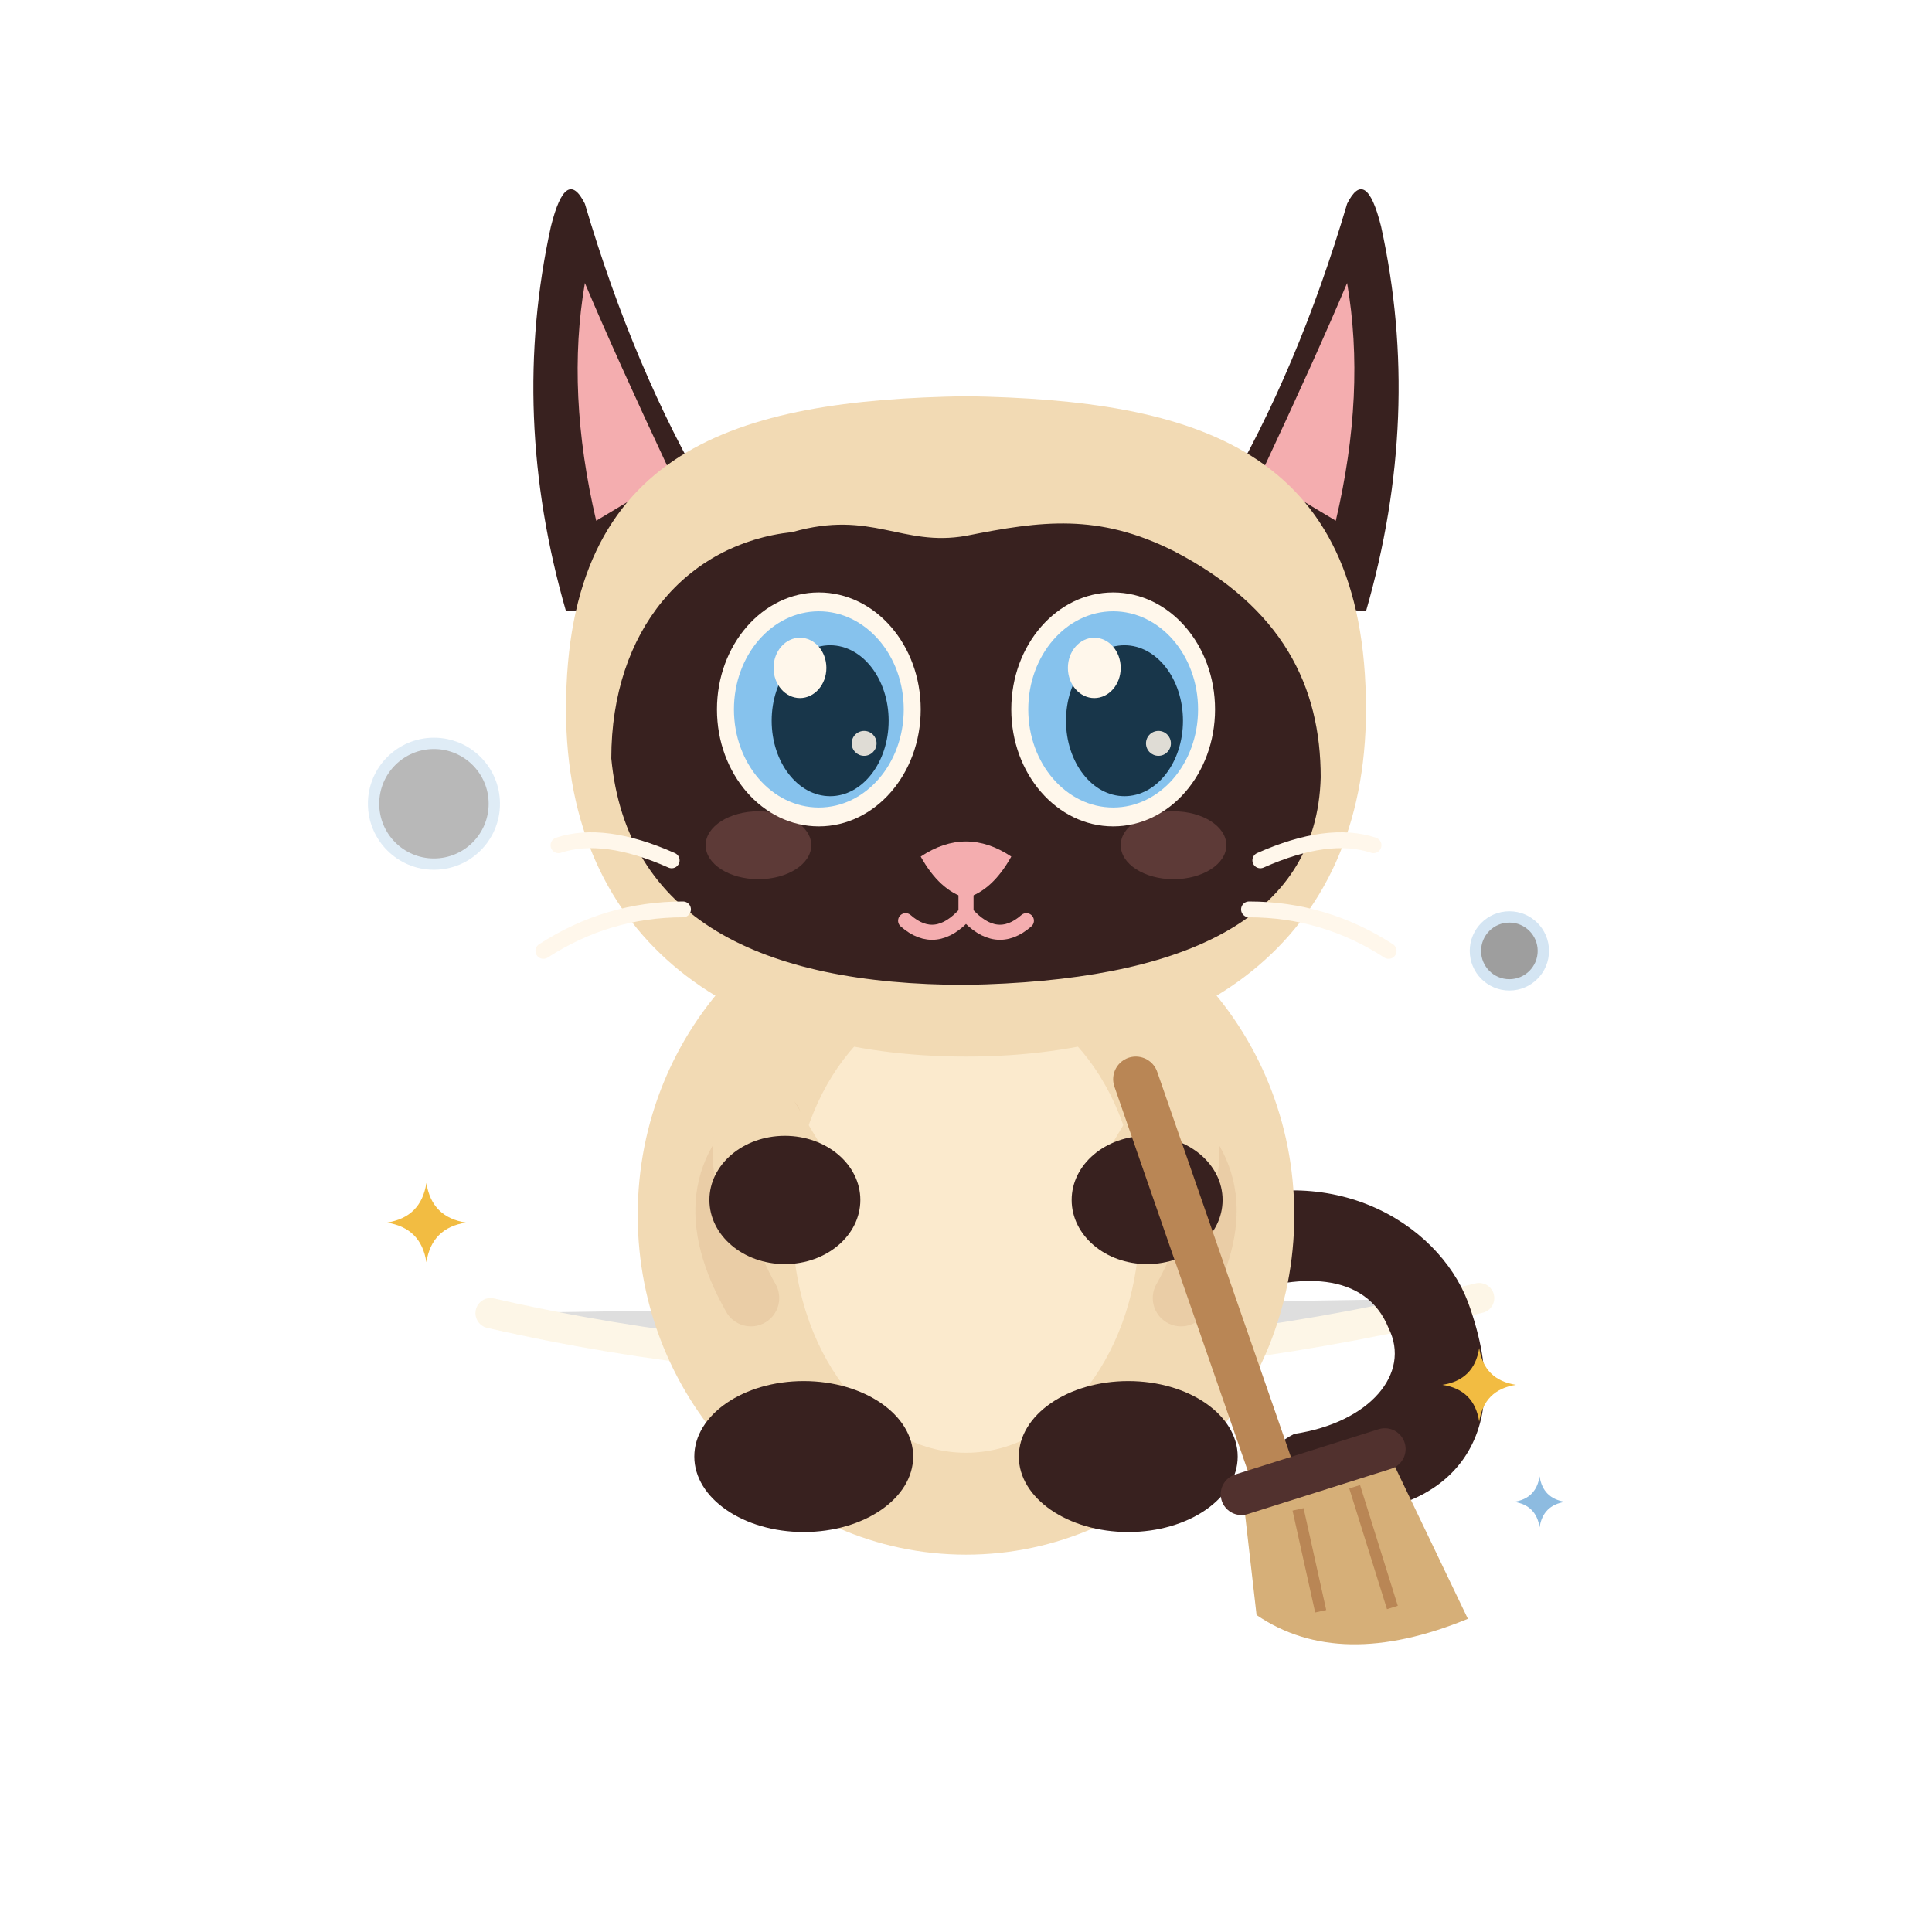
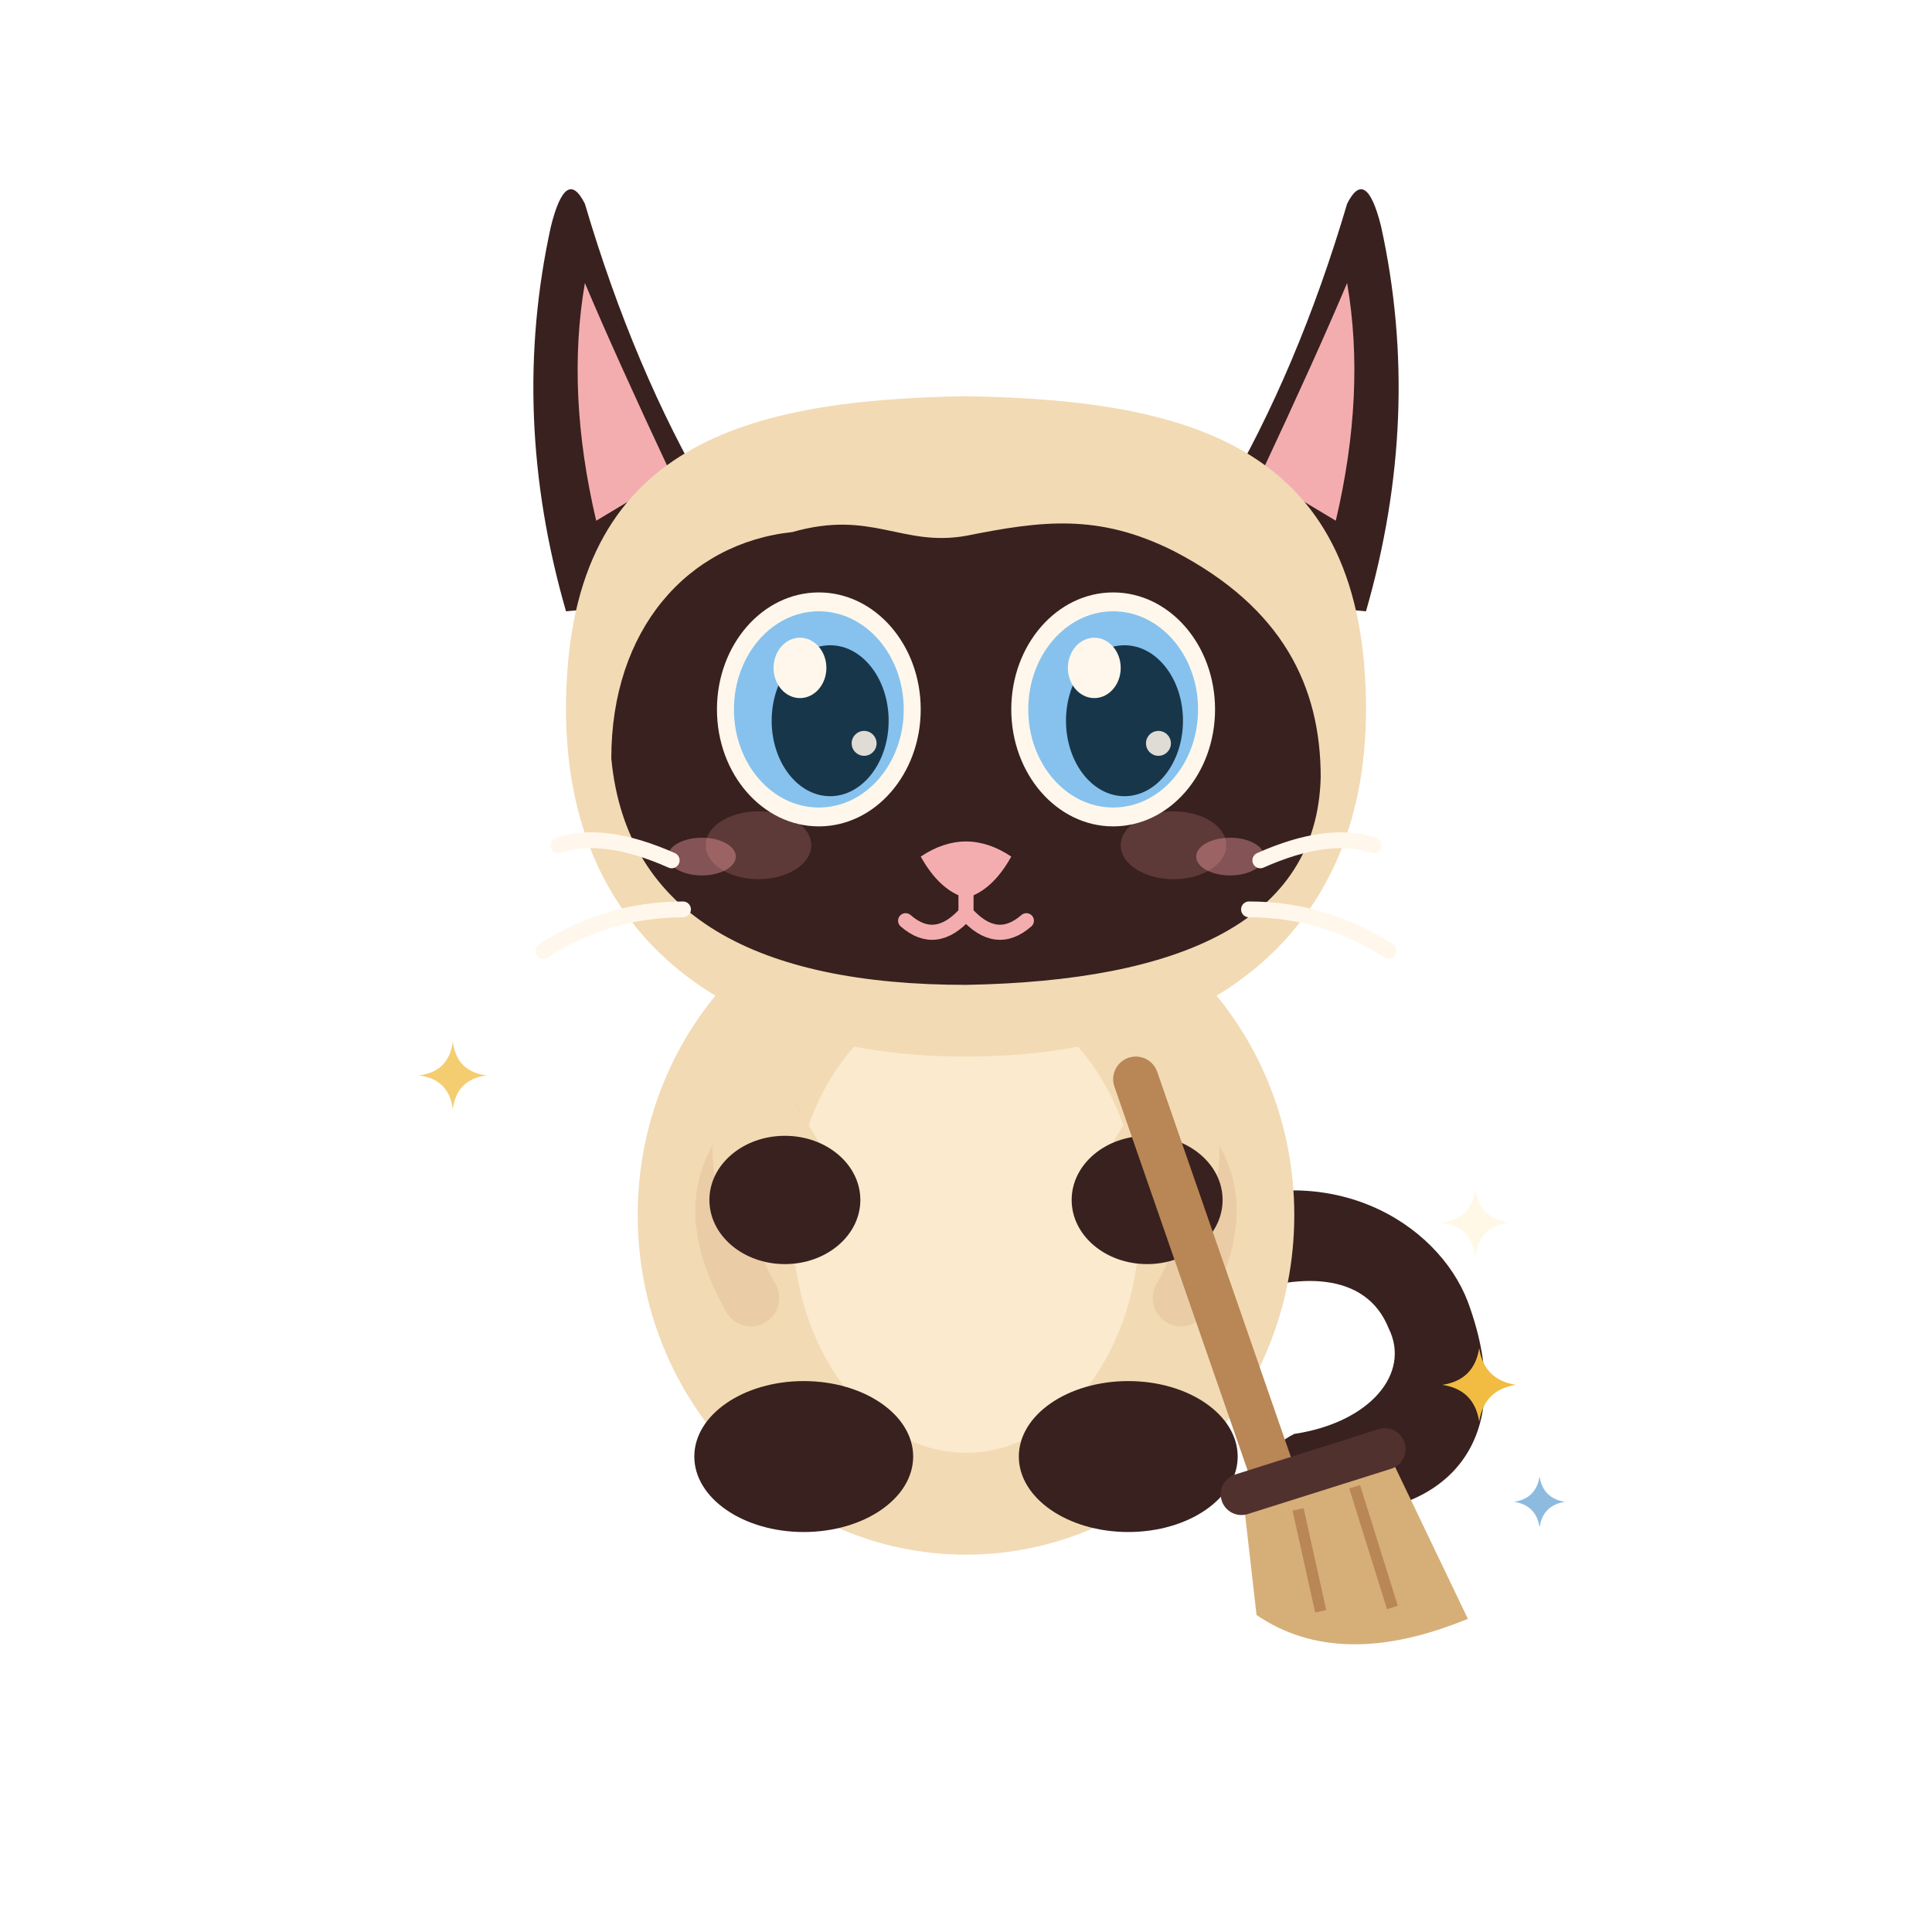
- <svg xmlns="http://www.w3.org/2000/svg" viewBox="0 0 512 512" width="512" height="512" role="img" aria-label="Ménage">
-   <g id="abstract-decor">
-     <path d="M130 348 Q257 377 392 344" stroke="#F2BC42" stroke-width="8" stroke-linecap="round" opacity=".13" />
-     <circle cx="115" cy="213" r="16" stroke="#8DBBE0" stroke-width="3" opacity=".28" />
-     <circle cx="400" cy="252" r="9" stroke="#8DBBE0" stroke-width="3" opacity=".38" />
-     <g id="decor-sparkle-1">
-       <path d="M113 313.5 Q114.4 322.6 123.5 324 Q114.4 325.4 113 334.5 Q111.6 325.4 102.5 324 Q111.6 322.6 113 313.5Z" fill="#F2BC42" />
+ <svg xmlns="http://www.w3.org/2000/svg" viewBox="0 0 512 512" width="512" height="512" role="img" aria-label="Ménage" data-scene="menage" data-theme-agnostic="true" data-background="transparent">
+   <g id="micro-accents" opacity="0.75">
+     <g id="spark-a">
+       <path d="M120 276 Q121 284 129 285 Q121 286 120 294 Q119 286 111 285 Q119 284 120 276Z" fill="#F2BC42" />
+     </g>
+     <g id="spark-b">
+       <path d="M391 315 Q392 323 400 324 Q392 325 391 333 Q390 325 382 324 Q390 323 391 315Z" fill="#FFF5DD" />
    </g>
  </g>
  <g id="cat-rig">
    <g id="tail" class="tail">
      <path d="M317 321 C352 306 381 324 389 345 C403 383 382 401 355 401 C335 401 329 387 343 380 C363 377 374 364 368 352 C362 337 344 337 326 344Z" fill="#38211F" />
    </g>
    <g id="body-rig" class="body-rig">
      <ellipse cx="256" cy="322" rx="87" ry="90" fill="#F2DAB4" />
      <ellipse cx="256" cy="324" rx="46" ry="61" fill="#FFF0D7" opacity=".72" />
      <path d="M205 297 Q182 314 199 344" stroke="#E4C49C" stroke-width="15" stroke-linecap="round" fill="none" opacity=".6" />
      <path d="M307 297 Q330 314 313 344" stroke="#E4C49C" stroke-width="15" stroke-linecap="round" fill="none" opacity=".6" />
    </g>
    <g id="feet">
      <ellipse cx="213" cy="386" rx="29" ry="20" fill="#38211F" />
      <ellipse cx="299" cy="386" rx="29" ry="20" fill="#38211F" />
    </g>
    <g id="arms">
      <g id="arm-left" class="arm-left">
        <path d="M193 289 Q183 308 197 330 Q201 337 218 330 Q232 323 219 306 L207 286Z" fill="#F2DAB4" />
        <ellipse cx="208" cy="318" rx="20" ry="17" fill="#38211F" />
      </g>
      <g id="arm-right" class="arm-right">
        <path d="M319 289 Q329 308 315 330 Q311 337 294 330 Q280 323 293 306 L305 286Z" fill="#F2DAB4" />
        <ellipse cx="304" cy="318" rx="20" ry="17" fill="#38211F" />
      </g>
    </g>
    <g id="head-rig" class="head-rig">
      <g id="ear-left" class="ear-left">
        <path d="M188 132 Q168 98 155 54 Q150 44 146 60 Q135 110 150 162 L194 158Z" fill="#38211F" />
        <path d="M178 126 Q163 94 155 75 Q150 104 158 138Z" fill="#F4ADAF" />
      </g>
      <g id="ear-right" class="ear-right">
        <path d="M324 132 Q344 98 357 54 Q362 44 366 60 Q377 110 362 162 L318 158Z" fill="#38211F" />
        <path d="M334 126 Q349 94 357 75 Q362 104 354 138Z" fill="#F4ADAF" />
      </g>
      <path d="M150 188 C150 119 195 106 256 105 C317 106 362 119 362 188 C362 250 317 280 256 280 C195 280 150 250 150 188Z" fill="#F2DAB4" />
      <path d="M162 201 C162 167 182 144 210 141 C231 135 239 145 256 142 C276 138 291 136 311 146 C340 161 350 182 350 206 C349 244 313 260 256 261 C201 261 166 243 162 201Z" fill="#38211F" />
      <ellipse cx="201" cy="224" rx="14" ry="9" fill="#67413E" opacity=".77" />
      <ellipse cx="311" cy="224" rx="14" ry="9" fill="#67413E" opacity=".77" />
      <g id="eyes-open" opacity="1">
        <g class="eye" transform="translate(217 188)">
          <ellipse rx="27" ry="31" fill="#FFF7EB" />
          <ellipse rx="22.5" ry="26" fill="#86C2ED" />
          <ellipse cx="3" cy="3" rx="15.5" ry="20" fill="#18364A" />
          <ellipse cx="-5" cy="-11" rx="7" ry="8" fill="#FFF7EB" />
          <circle cx="12" cy="9" r="3.3" fill="#FFF7EB" opacity=".86" />
        </g>
        <g class="eye" transform="translate(295 188)">
          <ellipse rx="27" ry="31" fill="#FFF7EB" />
          <ellipse rx="22.5" ry="26" fill="#86C2ED" />
          <ellipse cx="3" cy="3" rx="15.5" ry="20" fill="#18364A" />
          <ellipse cx="-5" cy="-11" rx="7" ry="8" fill="#FFF7EB" />
          <circle cx="12" cy="9" r="3.3" fill="#FFF7EB" opacity=".86" />
        </g>
      </g>
      <g id="eyes-sleepy" opacity="0">
        <path d="M192 192 Q215 215 240 191" stroke="#FFF7EB" stroke-width="7" stroke-linecap="round" fill="none" />
        <path d="M272 191 Q297 215 320 192" stroke="#FFF7EB" stroke-width="7" stroke-linecap="round" fill="none" />
      </g>
      <g id="nose">
        <path d="M244 227 Q256 219 268 227 Q263 236 256 238 Q249 236 244 227Z" fill="#F4ADAF" />
      </g>
      <g id="smile" opacity="1">
        <path d="M256 237 V242 M256 242 Q248 251 240 244 M256 242 Q264 251 272 244" stroke="#F4ADAF" stroke-width="4" stroke-linecap="round" fill="none" />
      </g>
      <g id="meow-mouth" opacity="0">
        <ellipse cx="256" cy="249" rx="11" ry="13" fill="#8C4F56" />
        <path d="M251 257 Q256 251 261 257" stroke="#F4ADAF" stroke-width="4" stroke-linecap="round" fill="none" />
      </g>
+       <g id="cheek-blush" opacity="0.38">
+         <ellipse cx="186" cy="227" rx="9" ry="5" fill="#FFA6AE" />
+         <ellipse cx="326" cy="227" rx="9" ry="5" fill="#FFA6AE" />
+       </g>
      <g id="whiskers" fill="none" stroke="#FFF7EB" stroke-linecap="round" stroke-width="4.2">
        <path d="M178 228 Q160 220 148 224 M181 241 Q161 241 144 252 M334 228 Q352 220 364 224 M331 241 Q351 241 368 252" />
      </g>
    </g>
  </g>
  <g id="scene-prop">
    <g id="broom-rig">
      <path d="M301 286 L343 407" stroke="#B98655" stroke-width="12" stroke-linecap="round" />
      <path d="M329 393 L366 381 L389 429 Q355 443 333 428Z" fill="#D6AF78" />
      <path d="M329 396 L367 384" stroke="#51312E" stroke-width="11" stroke-linecap="round" />
      <path d="M344 400 L350 427 M359 394 L369 426" stroke="#B98655" stroke-width="3" />
    </g>
    <g id="clean-sparkles">
      <g>
        <path d="M392 357.25 Q393.3 365.7 401.75 367 Q393.3 368.3 392 376.75 Q390.7 368.3 382.25 367 Q390.7 365.7 392 357.25Z" fill="#F2BC42" />
      </g>
      <g>
        <path d="M408 391.25 Q408.9 397.1 414.75 398 Q408.9 398.9 408 404.75 Q407.1 398.9 401.25 398 Q407.1 397.1 408 391.25Z" fill="#8DBBE0" />
      </g>
    </g>
  </g>
+   <g id="fx-layer">
+     <g id="motion-arcs" opacity="0" fill="none" stroke="#F2BC42" stroke-width="7" stroke-linecap="round">
+       <path d="M389 154 L401 140" />
+       <path d="M400 176 L418 176" />
+       <path d="M123 154 L113 138" />
+     </g>
+     <g id="spark-pop" opacity="0">
+       <path d="M382 263 Q384 278 399 280 Q384 282 382 297 Q380 282 365 280 Q380 278 382 263Z" fill="#FFD35D" />
+     </g>
+   </g>
</svg>
